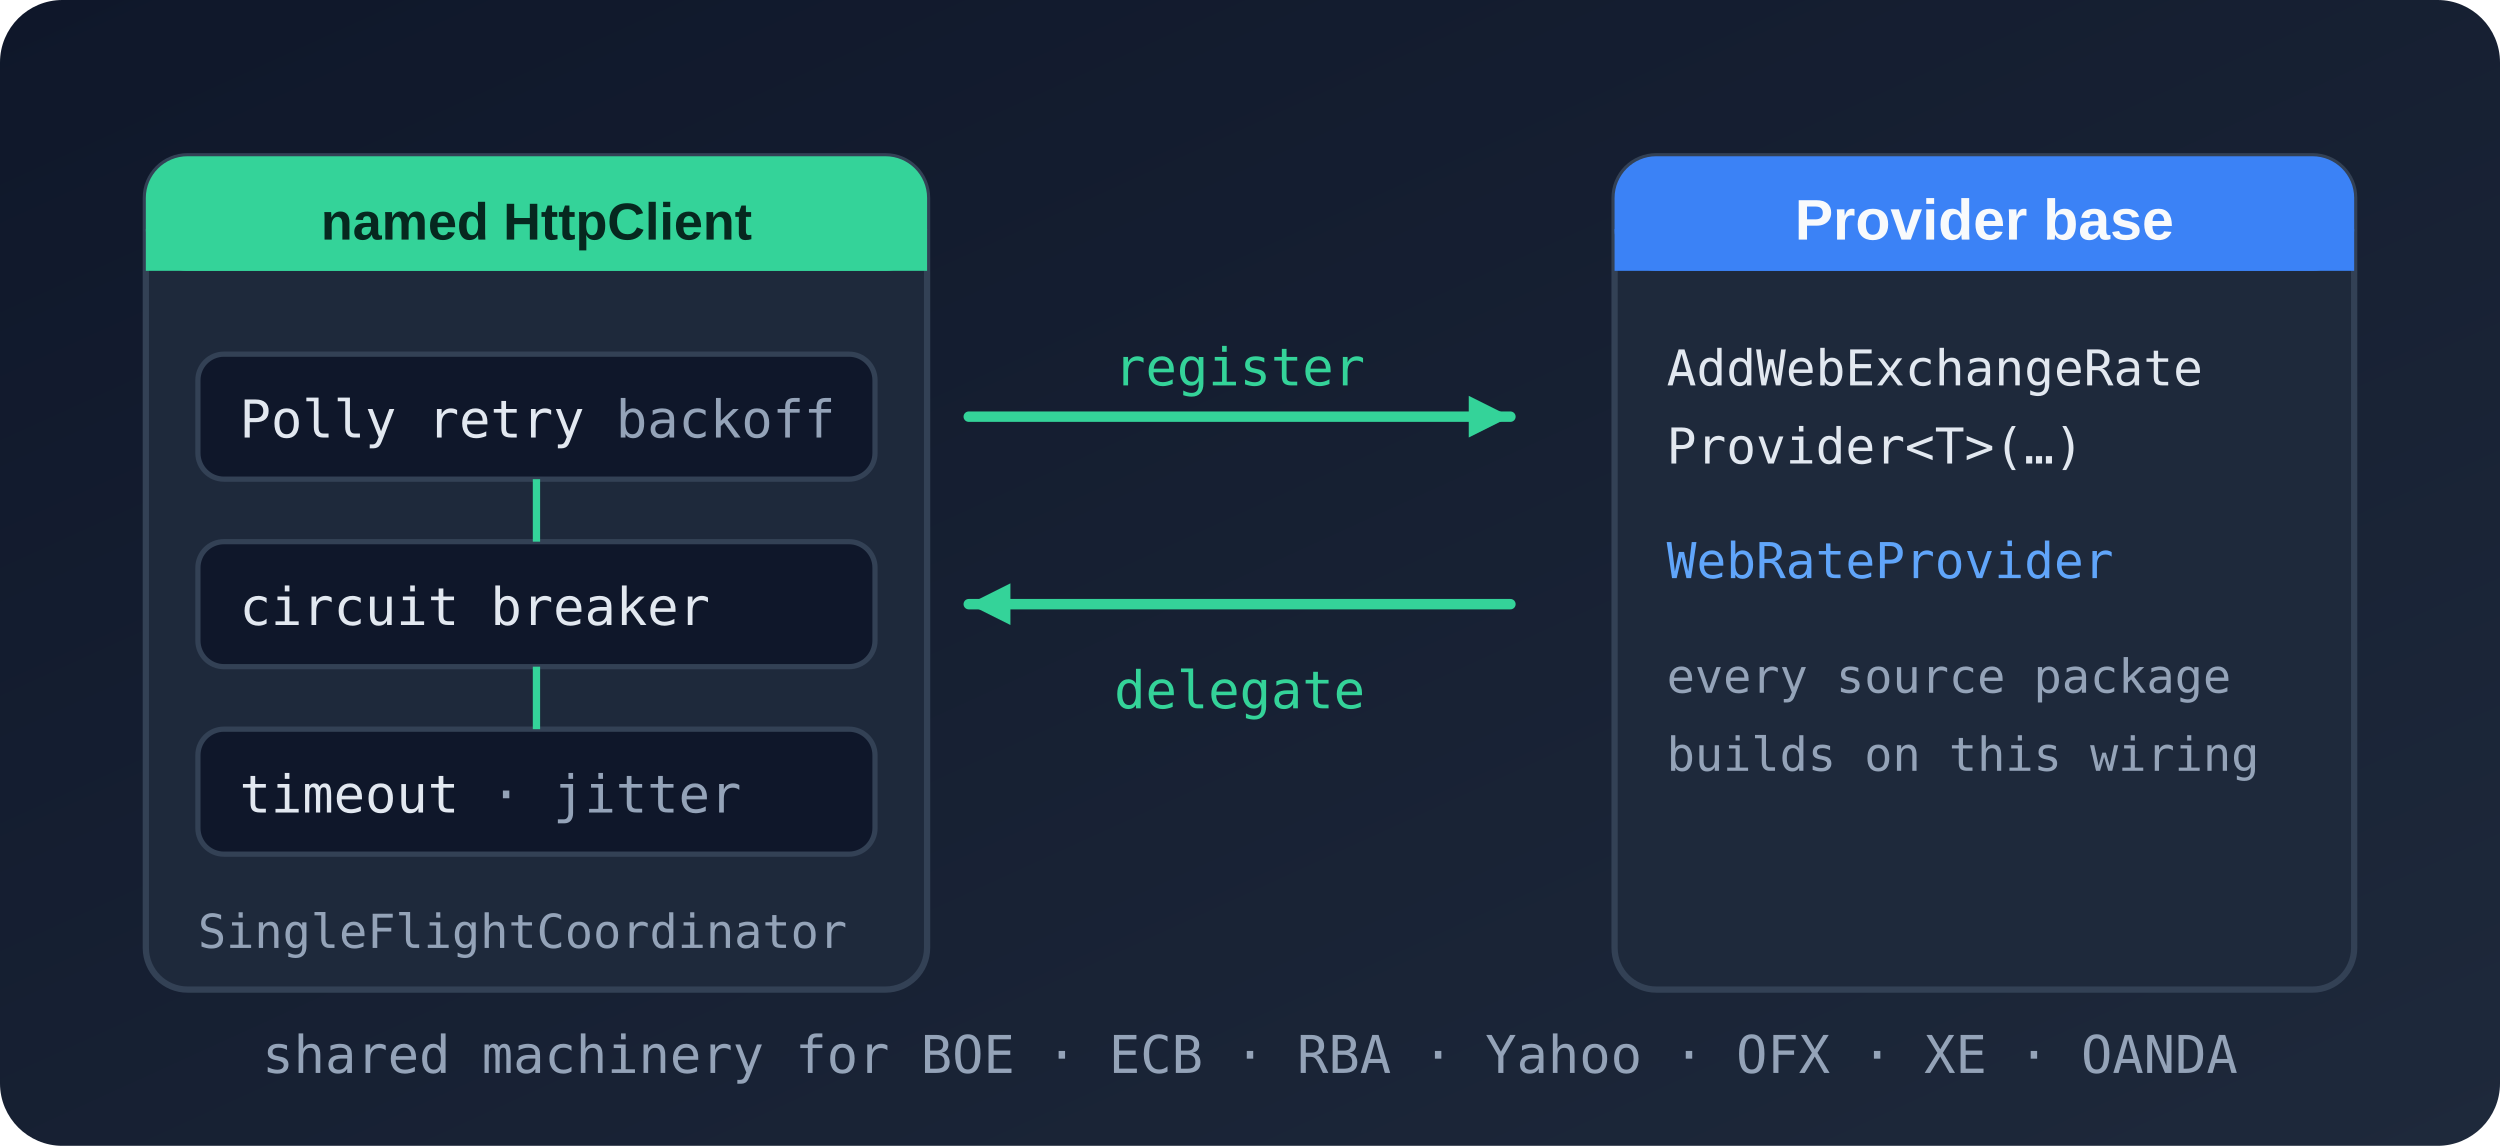
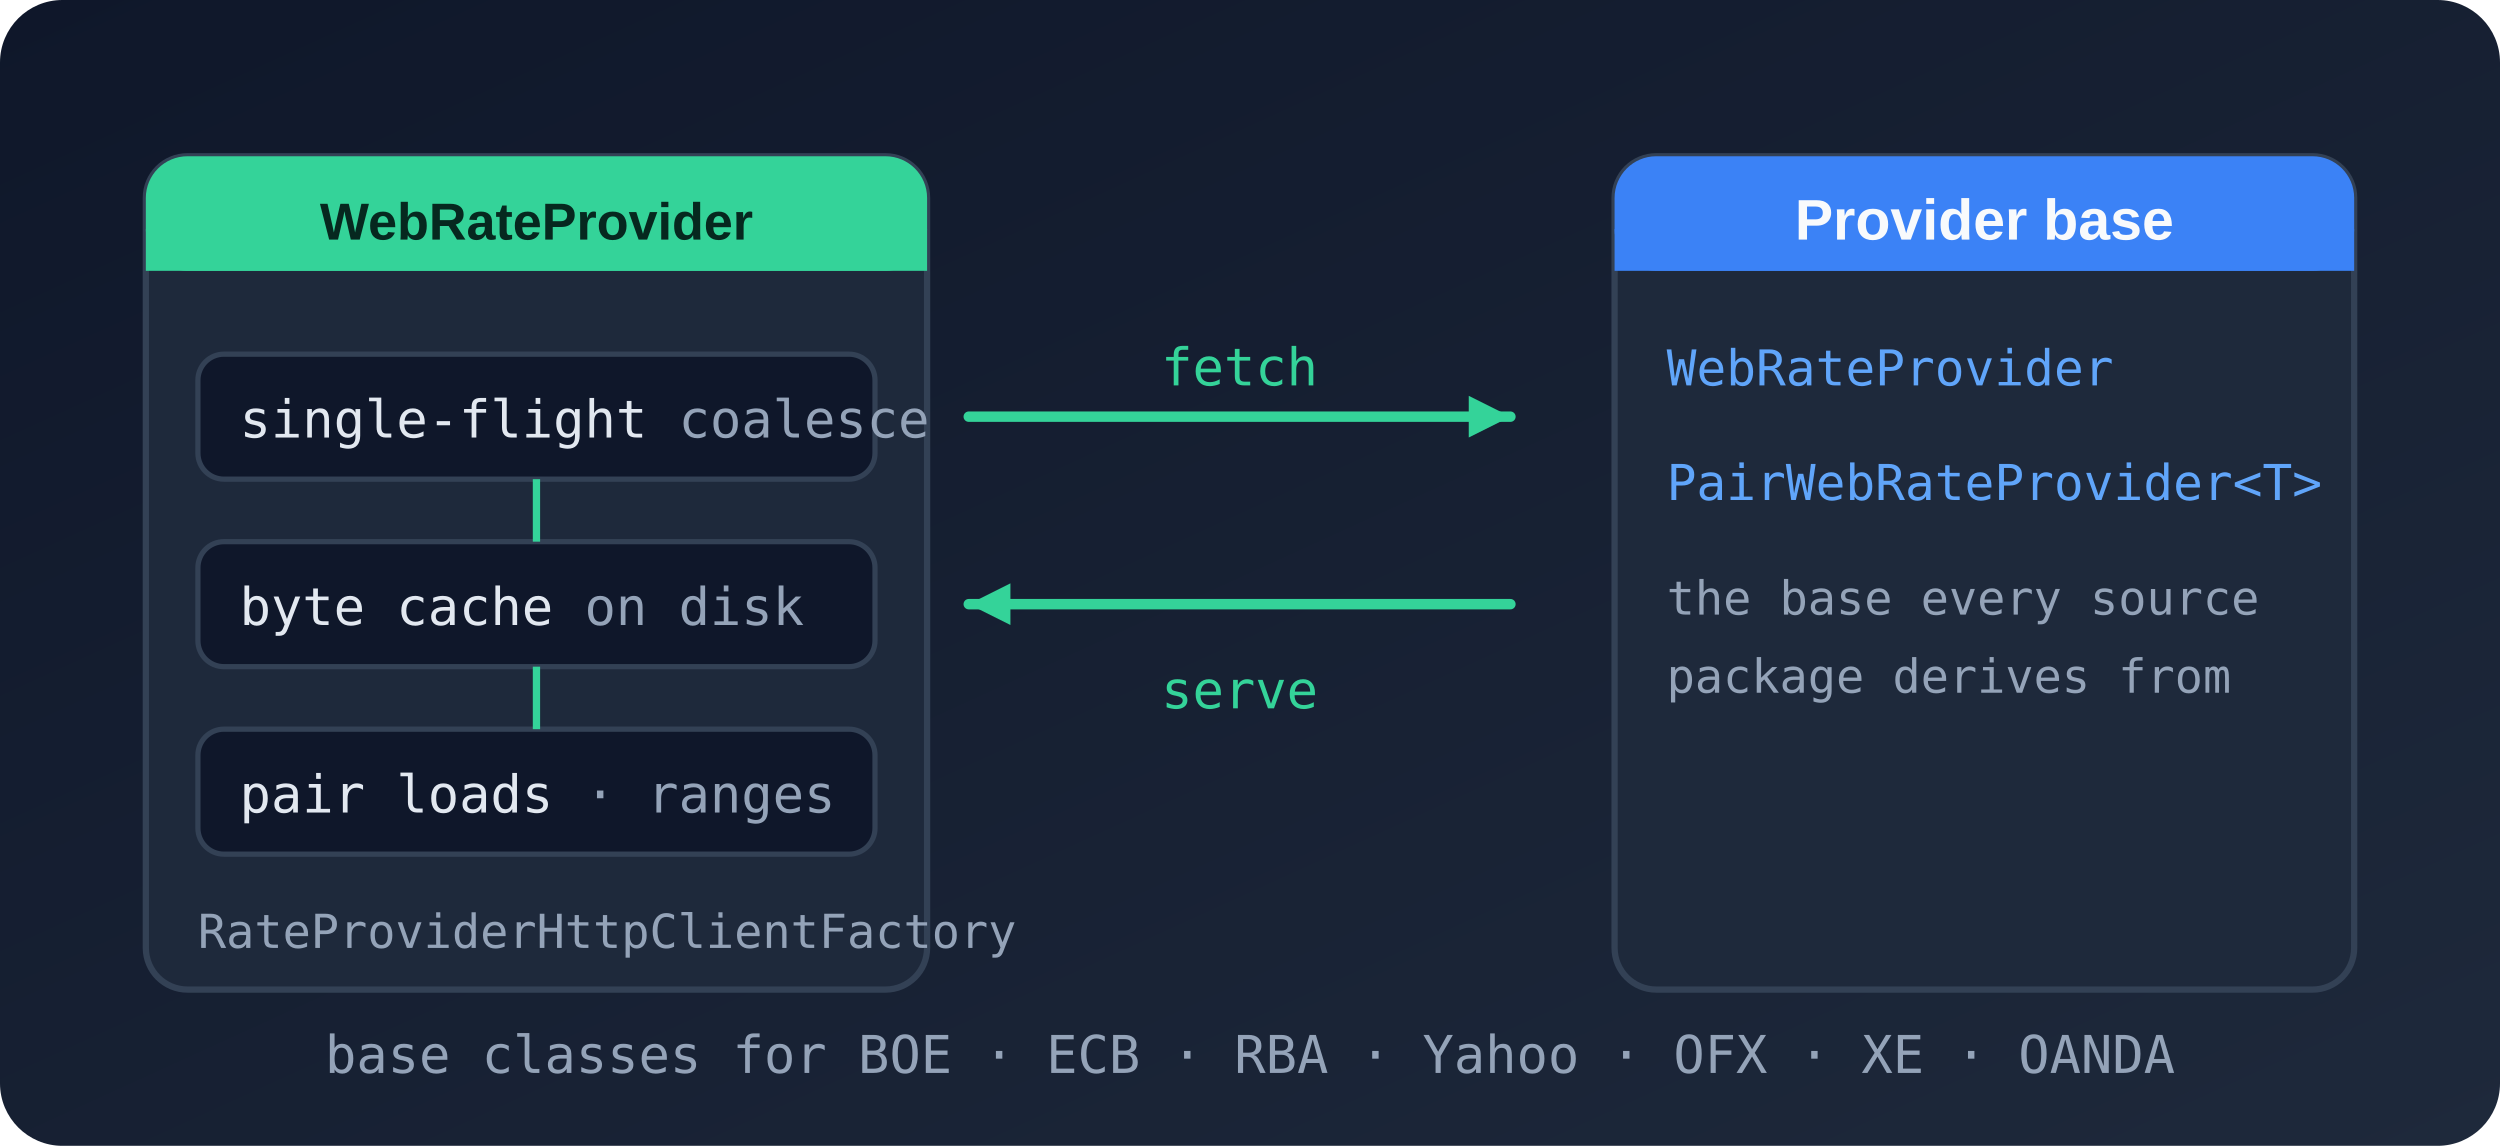
- <svg xmlns="http://www.w3.org/2000/svg" viewBox="0 0 480 220" role="img" aria-label="Bodu.Financial.ExchangeRates.DependencyInjection — resilient HttpClient wiring for exchange-rate providers">
+ <svg xmlns="http://www.w3.org/2000/svg" viewBox="0 0 480 220" role="img" aria-label="Bodu.Financial.ExchangeRates — web exchange-rate provider infrastructure">
  <defs>
-     <linearGradient id="fxdi-bg" x1="0" y1="0" x2="1" y2="1">
+     <linearGradient id="fx-bg" x1="0" y1="0" x2="1" y2="1">
      <stop offset="0" stop-color="#0F172A" />
      <stop offset="1" stop-color="#1E293B" />
    </linearGradient>
  </defs>
-   <rect width="480" height="220" rx="12" fill="url(#fxdi-bg)" />
+   <rect width="480" height="220" rx="12" fill="url(#fx-bg)" />
  <g transform="translate(28 30)" font-family="'Segoe UI','Helvetica Neue',Arial,sans-serif" font-size="11">
    <rect width="150" height="160" rx="8" fill="#1E293B" stroke="#334155" stroke-width="1.2" />
    <rect width="150" height="22" rx="8" fill="#34D399" />
    <rect y="14" width="150" height="8" fill="#34D399" />
-     <text x="75" y="16" fill="#06281F" text-anchor="middle" font-weight="700" font-size="10">named HttpClient</text>
+     <text x="75" y="16" fill="#06281F" text-anchor="middle" font-weight="700" font-size="10">WebRateProvider</text>
    <g stroke="#334155" stroke-width="1">
      <rect x="10" y="38" width="130" height="24" rx="5" fill="#0F172A" />
      <rect x="10" y="74" width="130" height="24" rx="5" fill="#0F172A" />
      <rect x="10" y="110" width="130" height="24" rx="5" fill="#0F172A" />
    </g>
    <g fill="#E2E8F0" font-family="'Consolas','Menlo',monospace" font-size="10">
-       <text x="18" y="54">Polly retry <tspan fill="#94A3B8">backoff</tspan>
+       <text x="18" y="54">single-flight <tspan fill="#94A3B8">coalesce</tspan>
      </text>
-       <text x="18" y="90">circuit breaker</text>
-       <text x="18" y="126">timeout <tspan fill="#94A3B8">· jitter</tspan>
+       <text x="18" y="90">byte cache <tspan fill="#94A3B8">on disk</tspan>
+       </text>
+       <text x="18" y="126">pair loads <tspan fill="#94A3B8">· ranges</tspan>
      </text>
    </g>
    <g fill="none" stroke="#34D399" stroke-width="1.4">
      <path d="M 75 62 L 75 74" />
      <path d="M 75 98 L 75 110" />
    </g>
-     <text x="10" y="152" fill="#94A3B8" font-family="'Consolas','Menlo',monospace" font-size="9">SingleFlightCoordinator</text>
+     <text x="10" y="152" fill="#94A3B8" font-family="'Consolas','Menlo',monospace" font-size="9">RateProviderHttpClientFactory</text>
  </g>
  <g transform="translate(186 80)" fill="none" stroke="#34D399" stroke-width="2" stroke-linecap="round">
    <line x1="0" y1="0" x2="104" y2="0" />
    <polygon points="104,0 96,-4 96,4" fill="#34D399" stroke="none" />
    <line x1="104" y1="36" x2="0" y2="36" />
    <polygon points="0,36 8,32 8,40" fill="#34D399" stroke="none" />
  </g>
  <g transform="translate(186 80)" fill="#34D399" font-family="'Consolas','Menlo',monospace" font-size="10" text-anchor="middle">
-     <text x="52" y="-6">register</text>
-     <text x="52" y="56">delegate</text>
+     <text x="52" y="-6">fetch</text>
+     <text x="52" y="56">serve</text>
  </g>
  <g transform="translate(310 30)" font-family="'Segoe UI','Helvetica Neue',Arial,sans-serif" font-size="11">
    <rect width="142" height="160" rx="8" fill="#1E293B" stroke="#334155" stroke-width="1.2" />
    <rect width="142" height="22" rx="8" fill="#3B82F6" />
    <rect y="14" width="142" height="8" fill="#3B82F6" />
    <text x="71" y="16" fill="#F8FAFC" text-anchor="middle" font-weight="700" font-size="11">Provider base</text>
    <g fill="#E2E8F0" font-family="'Consolas','Menlo',monospace" font-size="9.5">
-       <text x="10" y="44">AddWebExchangeRate</text>
-       <text x="10" y="59">Provider&lt;T&gt;(…)</text>
-       <text x="10" y="81">
+       <text x="10" y="44">
        <tspan fill="#60A5FA">WebRateProvider</tspan>
      </text>
+       <text x="10" y="66">
+         <tspan fill="#60A5FA">PairWebRateProvider&lt;T&gt;</tspan>
+       </text>
+       <text x="10" y="88">
+         <tspan fill="#94A3B8" font-size="9">the base every source</tspan>
+       </text>
      <text x="10" y="103">
-         <tspan fill="#94A3B8" font-size="9">every source package</tspan>
-       </text>
-       <text x="10" y="118">
-         <tspan fill="#94A3B8" font-size="9">builds on this wiring</tspan>
+         <tspan fill="#94A3B8" font-size="9">package derives from</tspan>
      </text>
    </g>
  </g>
  <g fill="#94A3B8" font-family="'Consolas','Menlo',monospace" font-size="10">
-     <text x="240" y="206" text-anchor="middle">shared machinery for BOE · ECB · RBA · Yahoo · OFX · XE · OANDA</text>
+     <text x="240" y="206" text-anchor="middle">base classes for BOE · ECB · RBA · Yahoo · OFX · XE · OANDA</text>
  </g>
</svg>
